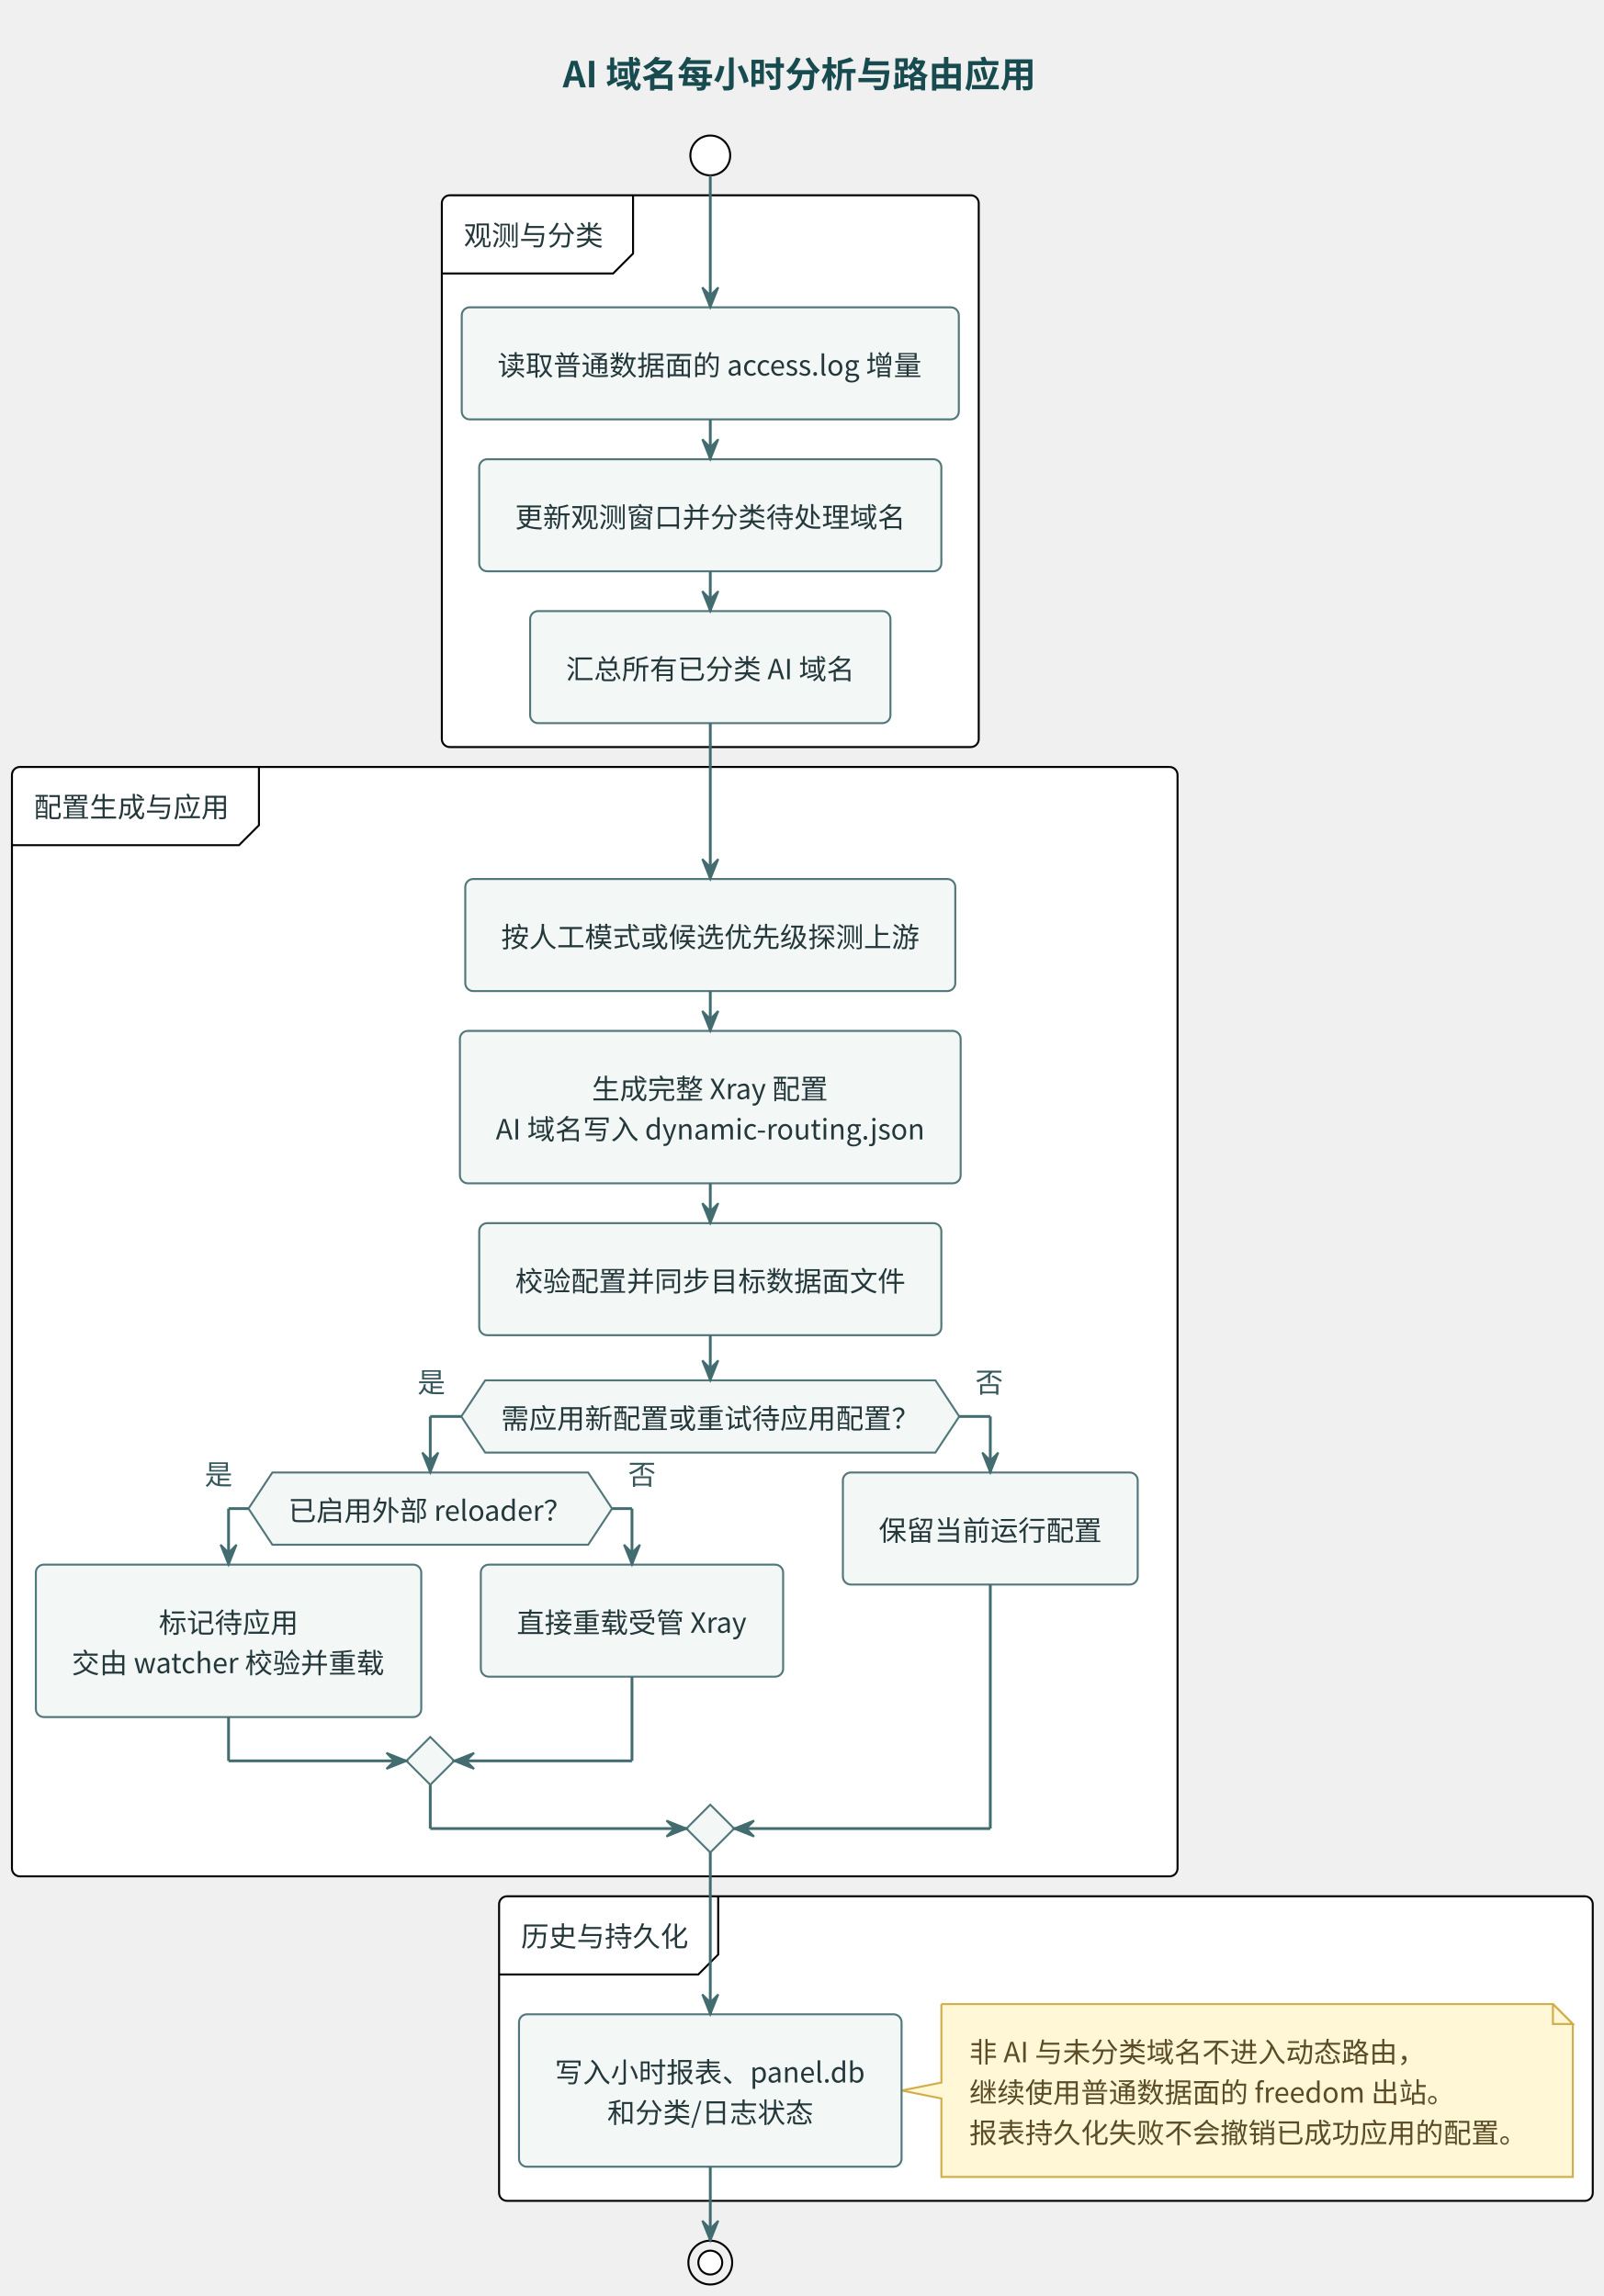
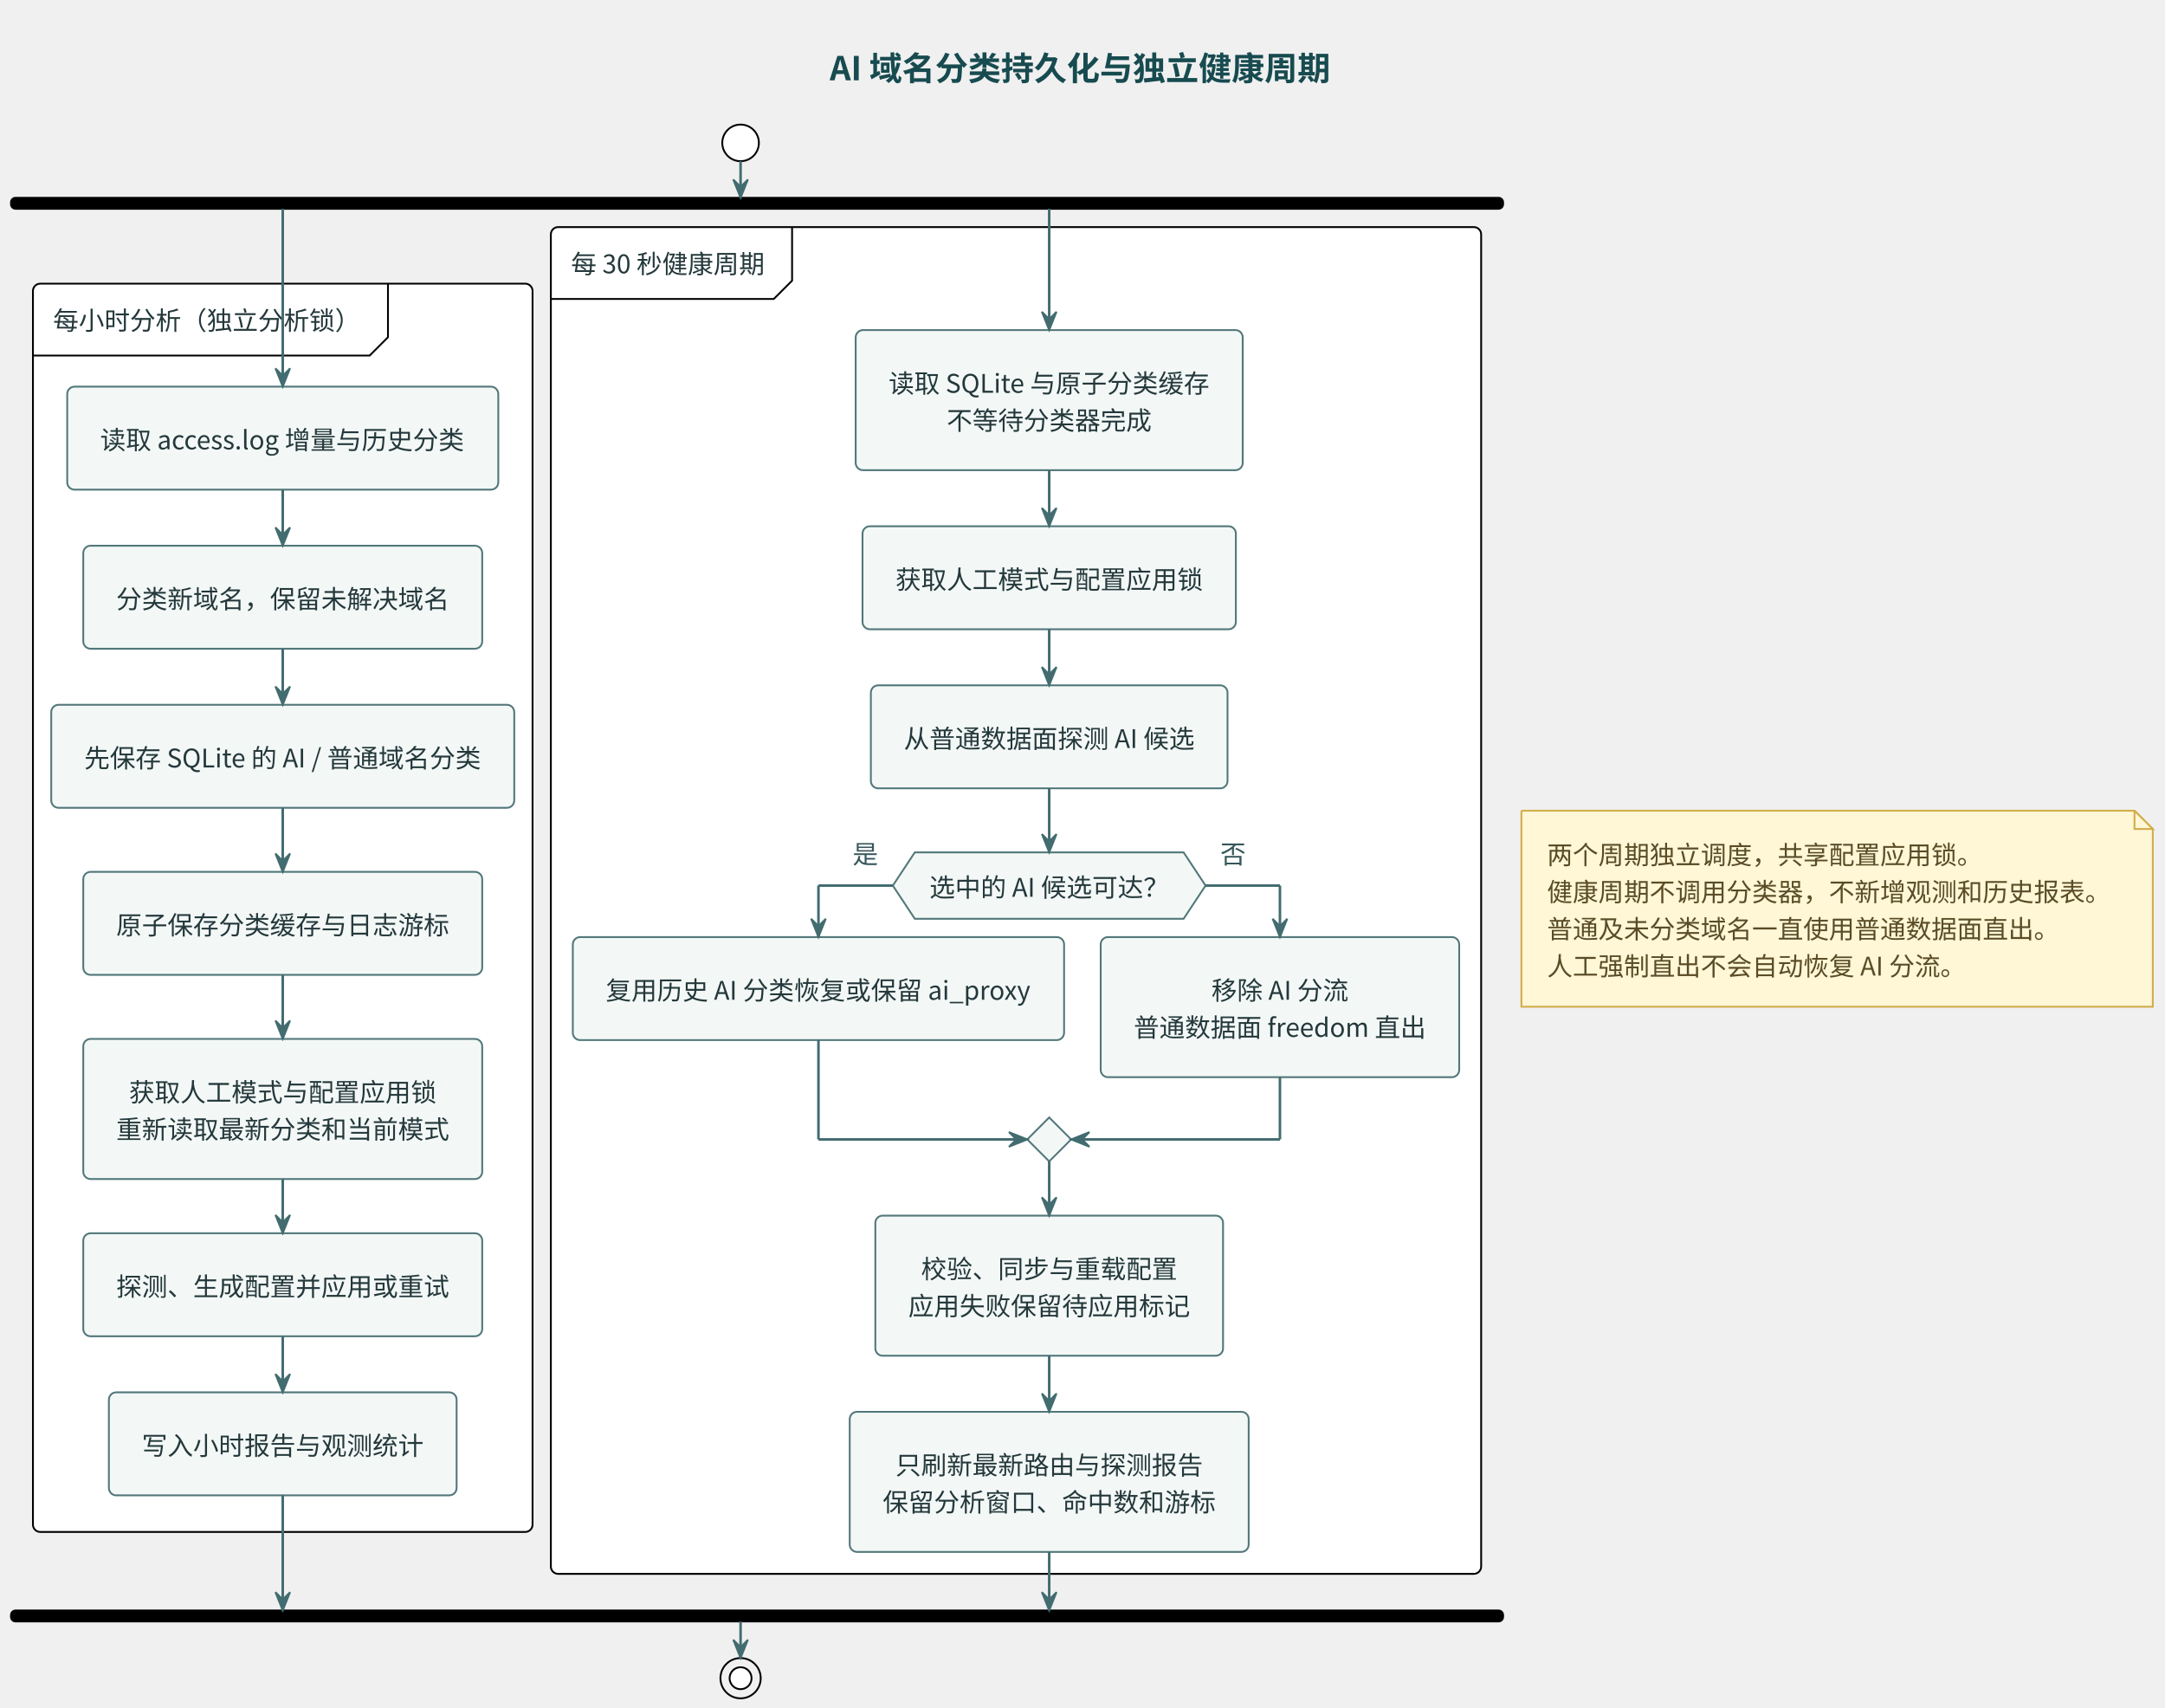
- <svg xmlns="http://www.w3.org/2000/svg" contentStyleType="text/css" data-diagram-type="ACTIVITY" height="1153px" preserveAspectRatio="none" style="width:805px;height:1153px;background:#FFFFFF;" version="1.1" viewBox="0 0 805 1153" width="805px" zoomAndPan="magnify">
+ <svg xmlns="http://www.w3.org/2000/svg" contentStyleType="text/css" data-diagram-type="ACTIVITY" height="933px" preserveAspectRatio="none" style="width:1183px;height:933px;background:#FFFFFF;" version="1.1" viewBox="0 0 1183 933" width="1183px" zoomAndPan="magnify">
  <defs />
  <g>
    <g class="title" data-source-line="2">
-       <text fill="#174B50" font-family="Noto Sans CJK SC" font-size="18" font-weight="bold" lengthAdjust="spacing" textLength="237.563" x="282.524" y="43.88">AI 域名每小时分析与路由应用</text>
+       <text fill="#174B50" font-family="Noto Sans CJK SC" font-size="18" font-weight="bold" lengthAdjust="spacing" textLength="273.562" x="453.385" y="43.88">AI 域名分类持久化与独立健康周期</text>
    </g>
-     <ellipse cx="356.584" cy="78.064" fill="#FFFFFF" rx="10" ry="10" style="stroke:#000000;stroke-width:1;" />
-     <rect fill="#FFFFFF" height="277.088" rx="4" ry="4" style="stroke:#000000;stroke-width:1;" width="269.541" x="221.813" y="98.064" />
-     <path d="M317.813,98.064 L317.813,127.336 L307.813,137.336 L221.813,137.336" fill="none" style="stroke:#000000;stroke-width:1;" />
-     <text fill="#24383B" font-family="Noto Sans CJK SC" font-size="14" lengthAdjust="spacing" textLength="70" x="232.813" y="123.304">观测与分类</text>
-     <rect fill="#F3F8F6" height="56.272" rx="4" ry="4" style="stroke:#52777A;stroke-width:1;" width="249.541" x="231.813" y="154.336" />
-     <text fill="#24383B" font-family="Noto Sans CJK SC" font-size="14" lengthAdjust="spacing" textLength="213.541" x="249.813" y="188.576">读取普通数据面的 access.log 增量</text>
-     <rect fill="#F3F8F6" height="56.272" rx="4" ry="4" style="stroke:#52777A;stroke-width:1;" width="231.999" x="240.584" y="230.608" />
-     <text fill="#24383B" font-family="Noto Sans CJK SC" font-size="14" lengthAdjust="spacing" textLength="195.999" x="258.584" y="264.848">更新观测窗口并分类待处理域名</text>
-     <rect fill="#F3F8F6" height="56.272" rx="4" ry="4" style="stroke:#52777A;stroke-width:1;" width="180.885" x="266.141" y="306.88" />
-     <text fill="#24383B" font-family="Noto Sans CJK SC" font-size="14" lengthAdjust="spacing" textLength="144.885" x="284.141" y="341.12">汇总所有已分类 AI 域名</text>
-     <rect fill="#FFFFFF" height="557.115" rx="4" ry="4" style="stroke:#000000;stroke-width:1;" width="585.158" x="6" y="385.151" />
-     <path d="M130,385.151 L130,414.423 L120,424.423 L6,424.423" fill="none" style="stroke:#000000;stroke-width:1;" />
-     <text fill="#24383B" font-family="Noto Sans CJK SC" font-size="14" lengthAdjust="spacing" textLength="98" x="17" y="410.391">配置生成与应用</text>
-     <rect fill="#F3F8F6" height="56.272" rx="4" ry="4" style="stroke:#52777A;stroke-width:1;" width="245.999" x="233.584" y="441.423" />
-     <text fill="#24383B" font-family="Noto Sans CJK SC" font-size="14" lengthAdjust="spacing" textLength="209.999" x="251.584" y="475.663">按人工模式或候选优先级探测上游</text>
-     <rect fill="#F3F8F6" height="76.544" rx="4" ry="4" style="stroke:#52777A;stroke-width:1;" width="251.389" x="230.889" y="517.695" />
-     <text fill="#24383B" font-family="Noto Sans CJK SC" font-size="14" lengthAdjust="spacing" textLength="118.901" x="297.133" y="551.935">生成完整 Xray 配置</text>
-     <text fill="#24383B" font-family="Noto Sans CJK SC" font-size="14" lengthAdjust="spacing" textLength="215.389" x="248.889" y="572.207">AI 域名写入 dynamic-routing.json</text>
-     <rect fill="#F3F8F6" height="56.272" rx="4" ry="4" style="stroke:#52777A;stroke-width:1;" width="231.999" x="240.584" y="614.239" />
-     <text fill="#24383B" font-family="Noto Sans CJK SC" font-size="14" lengthAdjust="spacing" textLength="195.999" x="258.584" y="648.479">校验配置并同步目标数据面文件</text>
-     <polygon fill="#F3F8F6" points="243.584,693.179,469.584,693.179,481.584,711.315,469.584,729.451,243.584,729.451,231.584,711.315,243.584,693.179" style="stroke:#52777A;stroke-width:1;" />
-     <text fill="#24383B" font-family="Noto Sans CJK SC" font-size="14" lengthAdjust="spacing" textLength="209.999" x="251.584" y="717.419">需应用新配置或重试待应用配置？</text>
-     <text fill="#36575B" font-family="Noto Sans CJK SC" font-size="14" lengthAdjust="spacing" textLength="14" x="209.584" y="699.283">是</text>
-     <text fill="#36575B" font-family="Noto Sans CJK SC" font-size="14" lengthAdjust="spacing" textLength="14" x="489.584" y="699.283">否</text>
-     <polygon fill="#F3F8F6" points="136.743,739.451,295.276,739.451,307.276,757.587,295.276,775.723,136.743,775.723,124.743,757.587,136.743,739.451" style="stroke:#52777A;stroke-width:1;" />
-     <text fill="#24383B" font-family="Noto Sans CJK SC" font-size="14" lengthAdjust="spacing" textLength="142.533" x="144.743" y="763.691">已启用外部 reloader？</text>
-     <text fill="#36575B" font-family="Noto Sans CJK SC" font-size="14" lengthAdjust="spacing" textLength="14" x="102.743" y="745.555">是</text>
-     <text fill="#36575B" font-family="Noto Sans CJK SC" font-size="14" lengthAdjust="spacing" textLength="14" x="315.276" y="745.555">否</text>
-     <rect fill="#F3F8F6" height="76.544" rx="4" ry="4" style="stroke:#52777A;stroke-width:1;" width="193.485" x="18" y="785.723" />
-     <text fill="#24383B" font-family="Noto Sans CJK SC" font-size="14" lengthAdjust="spacing" textLength="70" x="79.743" y="819.963">标记待应用</text>
-     <text fill="#24383B" font-family="Noto Sans CJK SC" font-size="14" lengthAdjust="spacing" textLength="157.485" x="36" y="840.235">交由 watcher 校验并重载</text>
-     <rect fill="#F3F8F6" height="56.272" rx="4" ry="4" style="stroke:#52777A;stroke-width:1;" width="151.766" x="241.393" y="785.723" />
-     <text fill="#24383B" font-family="Noto Sans CJK SC" font-size="14" lengthAdjust="spacing" textLength="115.766" x="259.393" y="819.963">直接重载受管 Xray</text>
-     <polygon fill="#F3F8F6" points="216.009,872.267,228.009,884.267,216.009,896.267,204.009,884.267,216.009,872.267" style="stroke:#52777A;stroke-width:1;" />
-     <rect fill="#F3F8F6" height="56.272" rx="4" ry="4" style="stroke:#52777A;stroke-width:1;" width="148" x="423.159" y="739.451" />
-     <text fill="#24383B" font-family="Noto Sans CJK SC" font-size="14" lengthAdjust="spacing" textLength="111.999" x="441.159" y="773.691">保留当前运行配置</text>
-     <polygon fill="#F3F8F6" points="356.584,906.267,368.584,918.267,356.584,930.267,344.584,918.267,356.584,906.267" style="stroke:#52777A;stroke-width:1;" />
-     <rect fill="#FFFFFF" height="152.952" rx="4" ry="4" style="stroke:#000000;stroke-width:1;" width="549.056" x="250.555" y="952.267" />
-     <path d="M360.555,952.267 L360.555,981.538 L350.555,991.538 L250.555,991.538" fill="none" style="stroke:#000000;stroke-width:1;" />
-     <text fill="#24383B" font-family="Noto Sans CJK SC" font-size="14" lengthAdjust="spacing" textLength="84" x="261.555" y="977.507">历史与持久化</text>
-     <path d="M472.613,1006.403 L472.613,1045.81 L452.613,1049.81 L472.613,1053.81 L472.613,1093.218 A0,0 0 0 0 472.613,1093.218 L789.611,1093.218 A0,0 0 0 0 789.611,1093.218 L789.611,1016.403 L779.611,1006.403 L472.613,1006.403 A0,0 0 0 0 472.613,1006.403" fill="#FFF7D6" style="stroke:#D2AD4A;stroke-width:1;" />
-     <path d="M779.611,1006.403 L779.611,1016.403 L789.611,1016.403 L779.611,1006.403" fill="#FFF7D6" style="stroke:#D2AD4A;stroke-width:1;" />
-     <text fill="#594C26" font-family="Noto Sans CJK SC" font-size="14" lengthAdjust="spacing" textLength="228.885" x="486.613" y="1035.642">非 AI 与未分类域名不进入动态路由，</text>
-     <text fill="#594C26" font-family="Noto Sans CJK SC" font-size="14" lengthAdjust="spacing" textLength="243.893" x="486.613" y="1055.914">继续使用普通数据面的 freedom 出站。</text>
-     <text fill="#594C26" font-family="Noto Sans CJK SC" font-size="14" lengthAdjust="spacing" textLength="279.999" x="486.613" y="1076.186">报表持久化失败不会撤销已成功应用的配置。</text>
-     <rect fill="#F3F8F6" height="76.544" rx="4" ry="4" style="stroke:#52777A;stroke-width:1;" width="192.057" x="260.555" y="1011.538" />
-     <text fill="#24383B" font-family="Noto Sans CJK SC" font-size="14" lengthAdjust="spacing" textLength="156.057" x="278.555" y="1045.778">写入小时报表、panel.db</text>
-     <text fill="#24383B" font-family="Noto Sans CJK SC" font-size="14" lengthAdjust="spacing" textLength="103.487" x="304.84" y="1066.05">和分类/日志状态</text>
-     <ellipse cx="356.584" cy="1136.218" fill="none" rx="11" ry="11" style="stroke:#000000;stroke-width:1;" />
-     <ellipse cx="356.584" cy="1136.218" fill="#FFFFFF" rx="6" ry="6" style="stroke:#000000;stroke-width:1;" />
-     <line style="stroke:#426C70;stroke-width:1.4;" x1="356.584" x2="356.584" y1="210.608" y2="230.608" />
-     <polygon fill="#426C70" points="352.584,220.608,356.584,230.608,360.584,220.608,356.584,224.608" style="stroke:#426C70;stroke-width:1;" />
-     <line style="stroke:#426C70;stroke-width:1.4;" x1="356.584" x2="356.584" y1="286.88" y2="306.88" />
-     <polygon fill="#426C70" points="352.584,296.88,356.584,306.88,360.584,296.88,356.584,300.88" style="stroke:#426C70;stroke-width:1;" />
-     <line style="stroke:#426C70;stroke-width:1.4;" x1="356.584" x2="356.584" y1="88.064" y2="154.336" />
-     <polygon fill="#426C70" points="352.584,144.336,356.584,154.336,360.584,144.336,356.584,148.336" style="stroke:#426C70;stroke-width:1;" />
-     <line style="stroke:#426C70;stroke-width:1.4;" x1="356.584" x2="356.584" y1="497.695" y2="517.695" />
-     <polygon fill="#426C70" points="352.584,507.695,356.584,517.695,360.584,507.695,356.584,511.695" style="stroke:#426C70;stroke-width:1;" />
-     <line style="stroke:#426C70;stroke-width:1.4;" x1="356.584" x2="356.584" y1="594.239" y2="614.239" />
-     <polygon fill="#426C70" points="352.584,604.239,356.584,614.239,360.584,604.239,356.584,608.239" style="stroke:#426C70;stroke-width:1;" />
-     <line style="stroke:#426C70;stroke-width:1.4;" x1="124.743" x2="114.743" y1="757.587" y2="757.587" />
-     <line style="stroke:#426C70;stroke-width:1.4;" x1="114.743" x2="114.743" y1="757.587" y2="785.723" />
-     <polygon fill="#426C70" points="110.743,775.723,114.743,785.723,118.743,775.723,114.743,779.723" style="stroke:#426C70;stroke-width:1;" />
-     <line style="stroke:#426C70;stroke-width:1.4;" x1="307.276" x2="317.276" y1="757.587" y2="757.587" />
-     <line style="stroke:#426C70;stroke-width:1.4;" x1="317.276" x2="317.276" y1="757.587" y2="785.723" />
-     <polygon fill="#426C70" points="313.276,775.723,317.276,785.723,321.276,775.723,317.276,779.723" style="stroke:#426C70;stroke-width:1;" />
-     <line style="stroke:#426C70;stroke-width:1.4;" x1="114.743" x2="114.743" y1="862.267" y2="884.267" />
-     <line style="stroke:#426C70;stroke-width:1.4;" x1="114.743" x2="204.009" y1="884.267" y2="884.267" />
-     <polygon fill="#426C70" points="194.009,880.267,204.009,884.267,194.009,888.267,198.009,884.267" style="stroke:#426C70;stroke-width:1;" />
-     <line style="stroke:#426C70;stroke-width:1.4;" x1="317.276" x2="317.276" y1="841.995" y2="884.267" />
-     <line style="stroke:#426C70;stroke-width:1.4;" x1="317.276" x2="228.009" y1="884.267" y2="884.267" />
-     <polygon fill="#426C70" points="238.009,880.267,228.009,884.267,238.009,888.267,234.009,884.267" style="stroke:#426C70;stroke-width:1;" />
-     <line style="stroke:#426C70;stroke-width:1.4;" x1="231.584" x2="216.009" y1="711.315" y2="711.315" />
-     <line style="stroke:#426C70;stroke-width:1.4;" x1="216.009" x2="216.009" y1="711.315" y2="739.451" />
-     <polygon fill="#426C70" points="212.009,729.451,216.009,739.451,220.009,729.451,216.009,733.451" style="stroke:#426C70;stroke-width:1;" />
-     <line style="stroke:#426C70;stroke-width:1.4;" x1="481.584" x2="497.159" y1="711.315" y2="711.315" />
-     <line style="stroke:#426C70;stroke-width:1.4;" x1="497.159" x2="497.159" y1="711.315" y2="739.451" />
-     <polygon fill="#426C70" points="493.159,729.451,497.159,739.451,501.159,729.451,497.159,733.451" style="stroke:#426C70;stroke-width:1;" />
-     <line style="stroke:#426C70;stroke-width:1.4;" x1="216.009" x2="216.009" y1="896.267" y2="918.267" />
-     <line style="stroke:#426C70;stroke-width:1.4;" x1="216.009" x2="344.584" y1="918.267" y2="918.267" />
-     <polygon fill="#426C70" points="334.584,914.267,344.584,918.267,334.584,922.267,338.584,918.267" style="stroke:#426C70;stroke-width:1;" />
-     <line style="stroke:#426C70;stroke-width:1.4;" x1="497.159" x2="497.159" y1="795.723" y2="918.267" />
-     <line style="stroke:#426C70;stroke-width:1.4;" x1="497.159" x2="368.584" y1="918.267" y2="918.267" />
-     <polygon fill="#426C70" points="378.584,914.267,368.584,918.267,378.584,922.267,374.584,918.267" style="stroke:#426C70;stroke-width:1;" />
-     <line style="stroke:#426C70;stroke-width:1.4;" x1="356.584" x2="356.584" y1="670.511" y2="693.179" />
-     <polygon fill="#426C70" points="352.584,683.179,356.584,693.179,360.584,683.179,356.584,687.179" style="stroke:#426C70;stroke-width:1;" />
-     <line style="stroke:#426C70;stroke-width:1.4;" x1="356.584" x2="356.584" y1="363.151" y2="441.423" />
-     <polygon fill="#426C70" points="352.584,431.423,356.584,441.423,360.584,431.423,356.584,435.423" style="stroke:#426C70;stroke-width:1;" />
-     <line style="stroke:#426C70;stroke-width:1.4;" x1="356.584" x2="356.584" y1="930.267" y2="1011.538" />
-     <polygon fill="#426C70" points="352.584,1001.538,356.584,1011.538,360.584,1001.538,356.584,1005.538" style="stroke:#426C70;stroke-width:1;" />
-     <line style="stroke:#426C70;stroke-width:1.4;" x1="356.584" x2="356.584" y1="1088.082" y2="1125.218" />
-     <polygon fill="#426C70" points="352.584,1115.218,356.584,1125.218,360.584,1115.218,356.584,1119.218" style="stroke:#426C70;stroke-width:1;" />
+     <ellipse cx="404.667" cy="78.064" fill="#FFFFFF" rx="10" ry="10" style="stroke:#000000;stroke-width:1;" />
+     <path d="M831.333,442.923 L831.333,550.011 L1176.332,550.011 L1176.332,452.923 L1166.332,442.923 L831.333,442.923" fill="#FFF7D6" style="stroke:#D2AD4A;stroke-width:1;" />
+     <path d="M1166.332,442.923 L1166.332,452.923 L1176.332,452.923 L1166.332,442.923" fill="#FFF7D6" style="stroke:#D2AD4A;stroke-width:1;" />
+     <text fill="#594C26" font-family="Noto Sans CJK SC" font-size="14" lengthAdjust="spacing" textLength="237.999" x="845.333" y="472.163">两个周期独立调度，共享配置应用锁。</text>
+     <text fill="#594C26" font-family="Noto Sans CJK SC" font-size="14" lengthAdjust="spacing" textLength="307.999" x="845.333" y="492.435">健康周期不调用分类器，不新增观测和历史报表。</text>
+     <text fill="#594C26" font-family="Noto Sans CJK SC" font-size="14" lengthAdjust="spacing" textLength="279.999" x="845.333" y="512.707">普通及未分类域名一直使用普通数据面直出。</text>
+     <text fill="#594C26" font-family="Noto Sans CJK SC" font-size="14" lengthAdjust="spacing" textLength="228.885" x="845.333" y="532.979">人工强制直出不会自动恢复 AI 分流。</text>
+     <rect fill="#000000" height="6" rx="2.5" ry="2.5" style="stroke:#000000;stroke-width:1;" width="815.333" x="6" y="108.064" />
+     <rect fill="#FFFFFF" height="681.991" rx="4" ry="4" style="stroke:#000000;stroke-width:1;" width="272.999" x="18" y="154.972" />
+     <path d="M211.999,154.972 L211.999,184.244 L201.999,194.244 L18,194.244" fill="none" style="stroke:#000000;stroke-width:1;" />
+     <text fill="#24383B" font-family="Noto Sans CJK SC" font-size="14" lengthAdjust="spacing" textLength="167.999" x="29" y="180.212">每小时分析（独立分析锁）</text>
+     <rect fill="#F3F8F6" height="56.272" rx="4" ry="4" style="stroke:#52777A;stroke-width:1;" width="235.541" x="36.729" y="211.244" />
+     <text fill="#24383B" font-family="Noto Sans CJK SC" font-size="14" lengthAdjust="spacing" textLength="199.541" x="54.729" y="245.483">读取 access.log 增量与历史分类</text>
+     <rect fill="#F3F8F6" height="56.272" rx="4" ry="4" style="stroke:#52777A;stroke-width:1;" width="217.999" x="45.5" y="298.151" />
+     <text fill="#24383B" font-family="Noto Sans CJK SC" font-size="14" lengthAdjust="spacing" textLength="181.999" x="63.5" y="332.391">分类新域名，保留未解决域名</text>
+     <rect fill="#F3F8F6" height="56.272" rx="4" ry="4" style="stroke:#52777A;stroke-width:1;" width="252.999" x="28" y="385.059" />
+     <text fill="#24383B" font-family="Noto Sans CJK SC" font-size="14" lengthAdjust="spacing" textLength="216.999" x="46" y="419.299">先保存 SQLite 的 AI / 普通域名分类</text>
+     <rect fill="#F3F8F6" height="56.272" rx="4" ry="4" style="stroke:#52777A;stroke-width:1;" width="217.999" x="45.5" y="476.331" />
+     <text fill="#24383B" font-family="Noto Sans CJK SC" font-size="14" lengthAdjust="spacing" textLength="181.999" x="63.5" y="510.571">原子保存分类缓存与日志游标</text>
+     <rect fill="#F3F8F6" height="76.544" rx="4" ry="4" style="stroke:#52777A;stroke-width:1;" width="217.999" x="45.5" y="567.603" />
+     <text fill="#24383B" font-family="Noto Sans CJK SC" font-size="14" lengthAdjust="spacing" textLength="167.999" x="70.5" y="601.843">获取人工模式与配置应用锁</text>
+     <text fill="#24383B" font-family="Noto Sans CJK SC" font-size="14" lengthAdjust="spacing" textLength="181.999" x="63.5" y="622.115">重新读取最新分类和当前模式</text>
+     <rect fill="#F3F8F6" height="56.272" rx="4" ry="4" style="stroke:#52777A;stroke-width:1;" width="217.999" x="45.5" y="673.783" />
+     <text fill="#24383B" font-family="Noto Sans CJK SC" font-size="14" lengthAdjust="spacing" textLength="181.999" x="63.5" y="708.023">探测、生成配置并应用或重试</text>
+     <rect fill="#F3F8F6" height="56.272" rx="4" ry="4" style="stroke:#52777A;stroke-width:1;" width="189.999" x="59.5" y="760.691" />
+     <text fill="#24383B" font-family="Noto Sans CJK SC" font-size="14" lengthAdjust="spacing" textLength="153.999" x="77.5" y="794.931">写入小时报告与观测统计</text>
+     <rect fill="#FFFFFF" height="735.807" rx="4" ry="4" style="stroke:#000000;stroke-width:1;" width="508.334" x="300.999" y="124.064" />
+     <path d="M432.811,124.064 L432.811,153.336 L422.811,163.336 L300.999,163.336" fill="none" style="stroke:#000000;stroke-width:1;" />
+     <text fill="#24383B" font-family="Noto Sans CJK SC" font-size="14" lengthAdjust="spacing" textLength="105.812" x="311.999" y="149.304">每 30 秒健康周期</text>
+     <rect fill="#F3F8F6" height="76.544" rx="4" ry="4" style="stroke:#52777A;stroke-width:1;" width="211.489" x="467.559" y="180.336" />
+     <text fill="#24383B" font-family="Noto Sans CJK SC" font-size="14" lengthAdjust="spacing" textLength="175.489" x="485.559" y="214.576">读取 SQLite 与原子分类缓存</text>
+     <text fill="#24383B" font-family="Noto Sans CJK SC" font-size="14" lengthAdjust="spacing" textLength="111.999" x="517.303" y="234.848">不等待分类器完成</text>
+     <rect fill="#F3F8F6" height="56.272" rx="4" ry="4" style="stroke:#52777A;stroke-width:1;" width="203.999" x="471.303" y="287.515" />
+     <text fill="#24383B" font-family="Noto Sans CJK SC" font-size="14" lengthAdjust="spacing" textLength="167.999" x="489.303" y="321.755">获取人工模式与配置应用锁</text>
+     <rect fill="#F3F8F6" height="56.272" rx="4" ry="4" style="stroke:#52777A;stroke-width:1;" width="194.885" x="475.861" y="374.423" />
+     <text fill="#24383B" font-family="Noto Sans CJK SC" font-size="14" lengthAdjust="spacing" textLength="158.885" x="493.861" y="408.663">从普通数据面探测 AI 候选</text>
+     <polygon fill="#F3F8F6" points="499.861,465.695,646.746,465.695,658.746,483.831,646.746,501.967,499.861,501.967,487.861,483.831,499.861,465.695" style="stroke:#52777A;stroke-width:1;" />
+     <text fill="#24383B" font-family="Noto Sans CJK SC" font-size="14" lengthAdjust="spacing" textLength="130.885" x="507.861" y="489.935">选中的 AI 候选可达？</text>
+     <text fill="#36575B" font-family="Noto Sans CJK SC" font-size="14" lengthAdjust="spacing" textLength="14" x="465.861" y="471.799">是</text>
+     <text fill="#36575B" font-family="Noto Sans CJK SC" font-size="14" lengthAdjust="spacing" textLength="14" x="666.746" y="471.799">否</text>
+     <rect fill="#F3F8F6" height="56.272" rx="4" ry="4" style="stroke:#52777A;stroke-width:1;" width="268.441" x="312.999" y="511.967" />
+     <text fill="#24383B" font-family="Noto Sans CJK SC" font-size="14" lengthAdjust="spacing" textLength="232.441" x="330.999" y="546.207">复用历史 AI 分类恢复或保留 ai_proxy</text>
+     <rect fill="#F3F8F6" height="76.544" rx="4" ry="4" style="stroke:#52777A;stroke-width:1;" width="195.893" x="601.44" y="511.967" />
+     <text fill="#24383B" font-family="Noto Sans CJK SC" font-size="14" lengthAdjust="spacing" textLength="74.886" x="661.944" y="546.207">移除 AI 分流</text>
+     <text fill="#24383B" font-family="Noto Sans CJK SC" font-size="14" lengthAdjust="spacing" textLength="159.893" x="619.44" y="566.479">普通数据面 freedom 直出</text>
+     <polygon fill="#F3F8F6" points="573.303,610.511,585.303,622.511,573.303,634.511,561.303,622.511,573.303,610.511" style="stroke:#52777A;stroke-width:1;" />
+     <rect fill="#F3F8F6" height="76.544" rx="4" ry="4" style="stroke:#52777A;stroke-width:1;" width="189.999" x="478.303" y="664.147" />
+     <text fill="#24383B" font-family="Noto Sans CJK SC" font-size="14" lengthAdjust="spacing" textLength="139.999" x="503.303" y="698.387">校验、同步与重载配置</text>
+     <text fill="#24383B" font-family="Noto Sans CJK SC" font-size="14" lengthAdjust="spacing" textLength="153.999" x="496.303" y="718.659">应用失败保留待应用标记</text>
+     <rect fill="#F3F8F6" height="76.544" rx="4" ry="4" style="stroke:#52777A;stroke-width:1;" width="217.999" x="464.304" y="771.327" />
+     <text fill="#24383B" font-family="Noto Sans CJK SC" font-size="14" lengthAdjust="spacing" textLength="167.999" x="489.303" y="805.567">只刷新最新路由与探测报告</text>
+     <text fill="#24383B" font-family="Noto Sans CJK SC" font-size="14" lengthAdjust="spacing" textLength="181.999" x="482.304" y="825.839">保留分析窗口、命中数和游标</text>
+     <rect fill="#000000" height="6" rx="2.5" ry="2.5" style="stroke:#000000;stroke-width:1;" width="815.333" x="6" y="879.871" />
+     <ellipse cx="404.667" cy="916.871" fill="none" rx="11" ry="11" style="stroke:#000000;stroke-width:1;" />
+     <ellipse cx="404.667" cy="916.871" fill="#FFFFFF" rx="6" ry="6" style="stroke:#000000;stroke-width:1;" />
+     <line style="stroke:#426C70;stroke-width:1.4;" x1="154.5" x2="154.5" y1="267.515" y2="298.151" />
+     <polygon fill="#426C70" points="150.5,288.151,154.5,298.151,158.5,288.151,154.5,292.151" style="stroke:#426C70;stroke-width:1;" />
+     <line style="stroke:#426C70;stroke-width:1.4;" x1="154.5" x2="154.5" y1="354.423" y2="385.059" />
+     <polygon fill="#426C70" points="150.5,375.059,154.5,385.059,158.5,375.059,154.5,379.059" style="stroke:#426C70;stroke-width:1;" />
+     <line style="stroke:#426C70;stroke-width:1.4;" x1="154.5" x2="154.5" y1="441.331" y2="476.331" />
+     <polygon fill="#426C70" points="150.5,466.331,154.5,476.331,158.5,466.331,154.5,470.331" style="stroke:#426C70;stroke-width:1;" />
+     <line style="stroke:#426C70;stroke-width:1.4;" x1="154.5" x2="154.5" y1="532.603" y2="567.603" />
+     <polygon fill="#426C70" points="150.5,557.603,154.5,567.603,158.5,557.603,154.5,561.603" style="stroke:#426C70;stroke-width:1;" />
+     <line style="stroke:#426C70;stroke-width:1.4;" x1="154.5" x2="154.5" y1="644.147" y2="673.783" />
+     <polygon fill="#426C70" points="150.5,663.783,154.5,673.783,158.5,663.783,154.5,667.783" style="stroke:#426C70;stroke-width:1;" />
+     <line style="stroke:#426C70;stroke-width:1.4;" x1="154.5" x2="154.5" y1="730.055" y2="760.691" />
+     <polygon fill="#426C70" points="150.5,750.691,154.5,760.691,158.5,750.691,154.5,754.691" style="stroke:#426C70;stroke-width:1;" />
+     <line style="stroke:#426C70;stroke-width:1.4;" x1="573.303" x2="573.303" y1="256.88" y2="287.515" />
+     <polygon fill="#426C70" points="569.303,277.515,573.303,287.515,577.303,277.515,573.303,281.515" style="stroke:#426C70;stroke-width:1;" />
+     <line style="stroke:#426C70;stroke-width:1.4;" x1="573.303" x2="573.303" y1="343.787" y2="374.423" />
+     <polygon fill="#426C70" points="569.303,364.423,573.303,374.423,577.303,364.423,573.303,368.423" style="stroke:#426C70;stroke-width:1;" />
+     <line style="stroke:#426C70;stroke-width:1.4;" x1="487.861" x2="447.22" y1="483.831" y2="483.831" />
+     <line style="stroke:#426C70;stroke-width:1.4;" x1="447.22" x2="447.22" y1="483.831" y2="511.967" />
+     <polygon fill="#426C70" points="443.22,501.967,447.22,511.967,451.22,501.967,447.22,505.967" style="stroke:#426C70;stroke-width:1;" />
+     <line style="stroke:#426C70;stroke-width:1.4;" x1="658.746" x2="699.387" y1="483.831" y2="483.831" />
+     <line style="stroke:#426C70;stroke-width:1.4;" x1="699.387" x2="699.387" y1="483.831" y2="511.967" />
+     <polygon fill="#426C70" points="695.387,501.967,699.387,511.967,703.387,501.967,699.387,505.967" style="stroke:#426C70;stroke-width:1;" />
+     <line style="stroke:#426C70;stroke-width:1.4;" x1="447.22" x2="447.22" y1="568.239" y2="622.511" />
+     <line style="stroke:#426C70;stroke-width:1.4;" x1="447.22" x2="561.303" y1="622.511" y2="622.511" />
+     <polygon fill="#426C70" points="551.303,618.511,561.303,622.511,551.303,626.511,555.303,622.511" style="stroke:#426C70;stroke-width:1;" />
+     <line style="stroke:#426C70;stroke-width:1.4;" x1="699.387" x2="699.387" y1="588.511" y2="622.511" />
+     <line style="stroke:#426C70;stroke-width:1.4;" x1="699.387" x2="585.303" y1="622.511" y2="622.511" />
+     <polygon fill="#426C70" points="595.303,618.511,585.303,622.511,595.303,626.511,591.303,622.511" style="stroke:#426C70;stroke-width:1;" />
+     <line style="stroke:#426C70;stroke-width:1.4;" x1="573.303" x2="573.303" y1="430.695" y2="465.695" />
+     <polygon fill="#426C70" points="569.303,455.695,573.303,465.695,577.303,455.695,573.303,459.695" style="stroke:#426C70;stroke-width:1;" />
+     <line style="stroke:#426C70;stroke-width:1.4;" x1="573.303" x2="573.303" y1="634.511" y2="664.147" />
+     <polygon fill="#426C70" points="569.303,654.147,573.303,664.147,577.303,654.147,573.303,658.147" style="stroke:#426C70;stroke-width:1;" />
+     <line style="stroke:#426C70;stroke-width:1.4;" x1="573.303" x2="573.303" y1="740.691" y2="771.327" />
+     <polygon fill="#426C70" points="569.303,761.327,573.303,771.327,577.303,761.327,573.303,765.327" style="stroke:#426C70;stroke-width:1;" />
+     <line style="stroke:#426C70;stroke-width:1.4;" x1="154.5" x2="154.5" y1="114.064" y2="211.244" />
+     <polygon fill="#426C70" points="150.5,201.244,154.5,211.244,158.5,201.244,154.5,205.244" style="stroke:#426C70;stroke-width:1;" />
+     <line style="stroke:#426C70;stroke-width:1.4;" x1="573.303" x2="573.303" y1="114.064" y2="180.336" />
+     <polygon fill="#426C70" points="569.303,170.336,573.303,180.336,577.303,170.336,573.303,174.336" style="stroke:#426C70;stroke-width:1;" />
+     <line style="stroke:#426C70;stroke-width:1.4;" x1="154.5" x2="154.5" y1="816.963" y2="879.871" />
+     <polygon fill="#426C70" points="150.5,869.871,154.5,879.871,158.5,869.871,154.5,873.871" style="stroke:#426C70;stroke-width:1;" />
+     <line style="stroke:#426C70;stroke-width:1.4;" x1="573.303" x2="573.303" y1="847.871" y2="879.871" />
+     <polygon fill="#426C70" points="569.303,869.871,573.303,879.871,577.303,869.871,573.303,873.871" style="stroke:#426C70;stroke-width:1;" />
+     <line style="stroke:#426C70;stroke-width:1.4;" x1="404.667" x2="404.667" y1="88.064" y2="108.064" />
+     <polygon fill="#426C70" points="400.667,98.064,404.667,108.064,408.667,98.064,404.667,102.064" style="stroke:#426C70;stroke-width:1;" />
+     <line style="stroke:#426C70;stroke-width:1.4;" x1="404.667" x2="404.667" y1="885.871" y2="905.871" />
+     <polygon fill="#426C70" points="400.667,895.871,404.667,905.871,408.667,895.871,404.667,899.871" style="stroke:#426C70;stroke-width:1;" />
  </g>
</svg>
